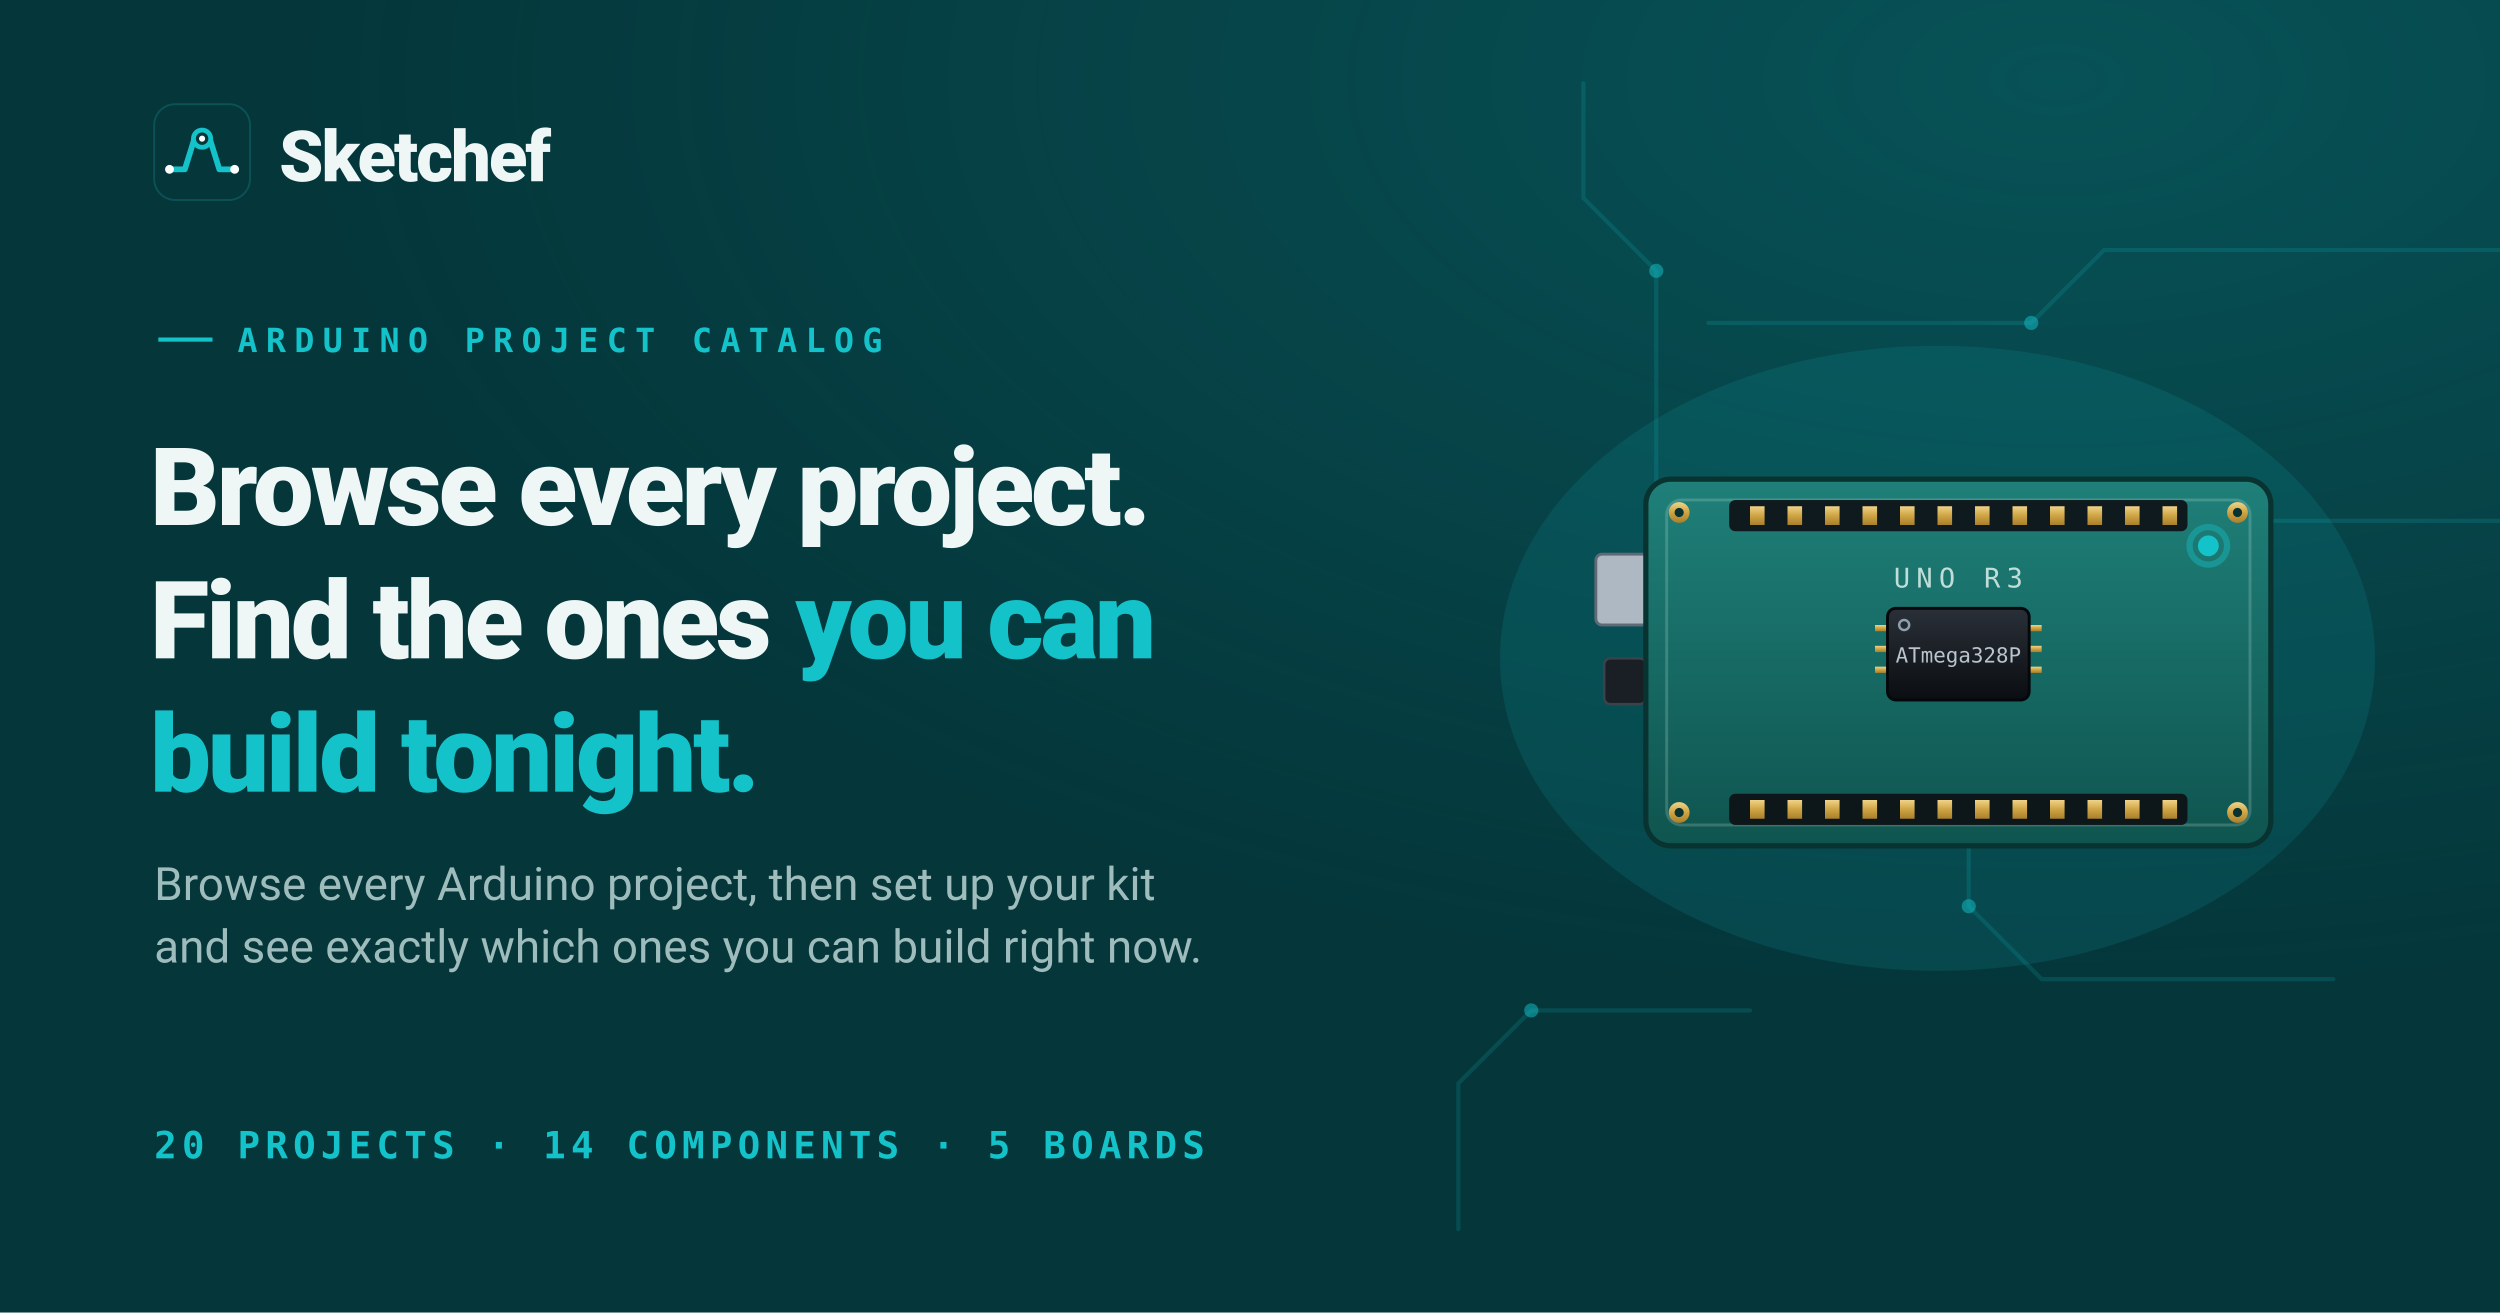
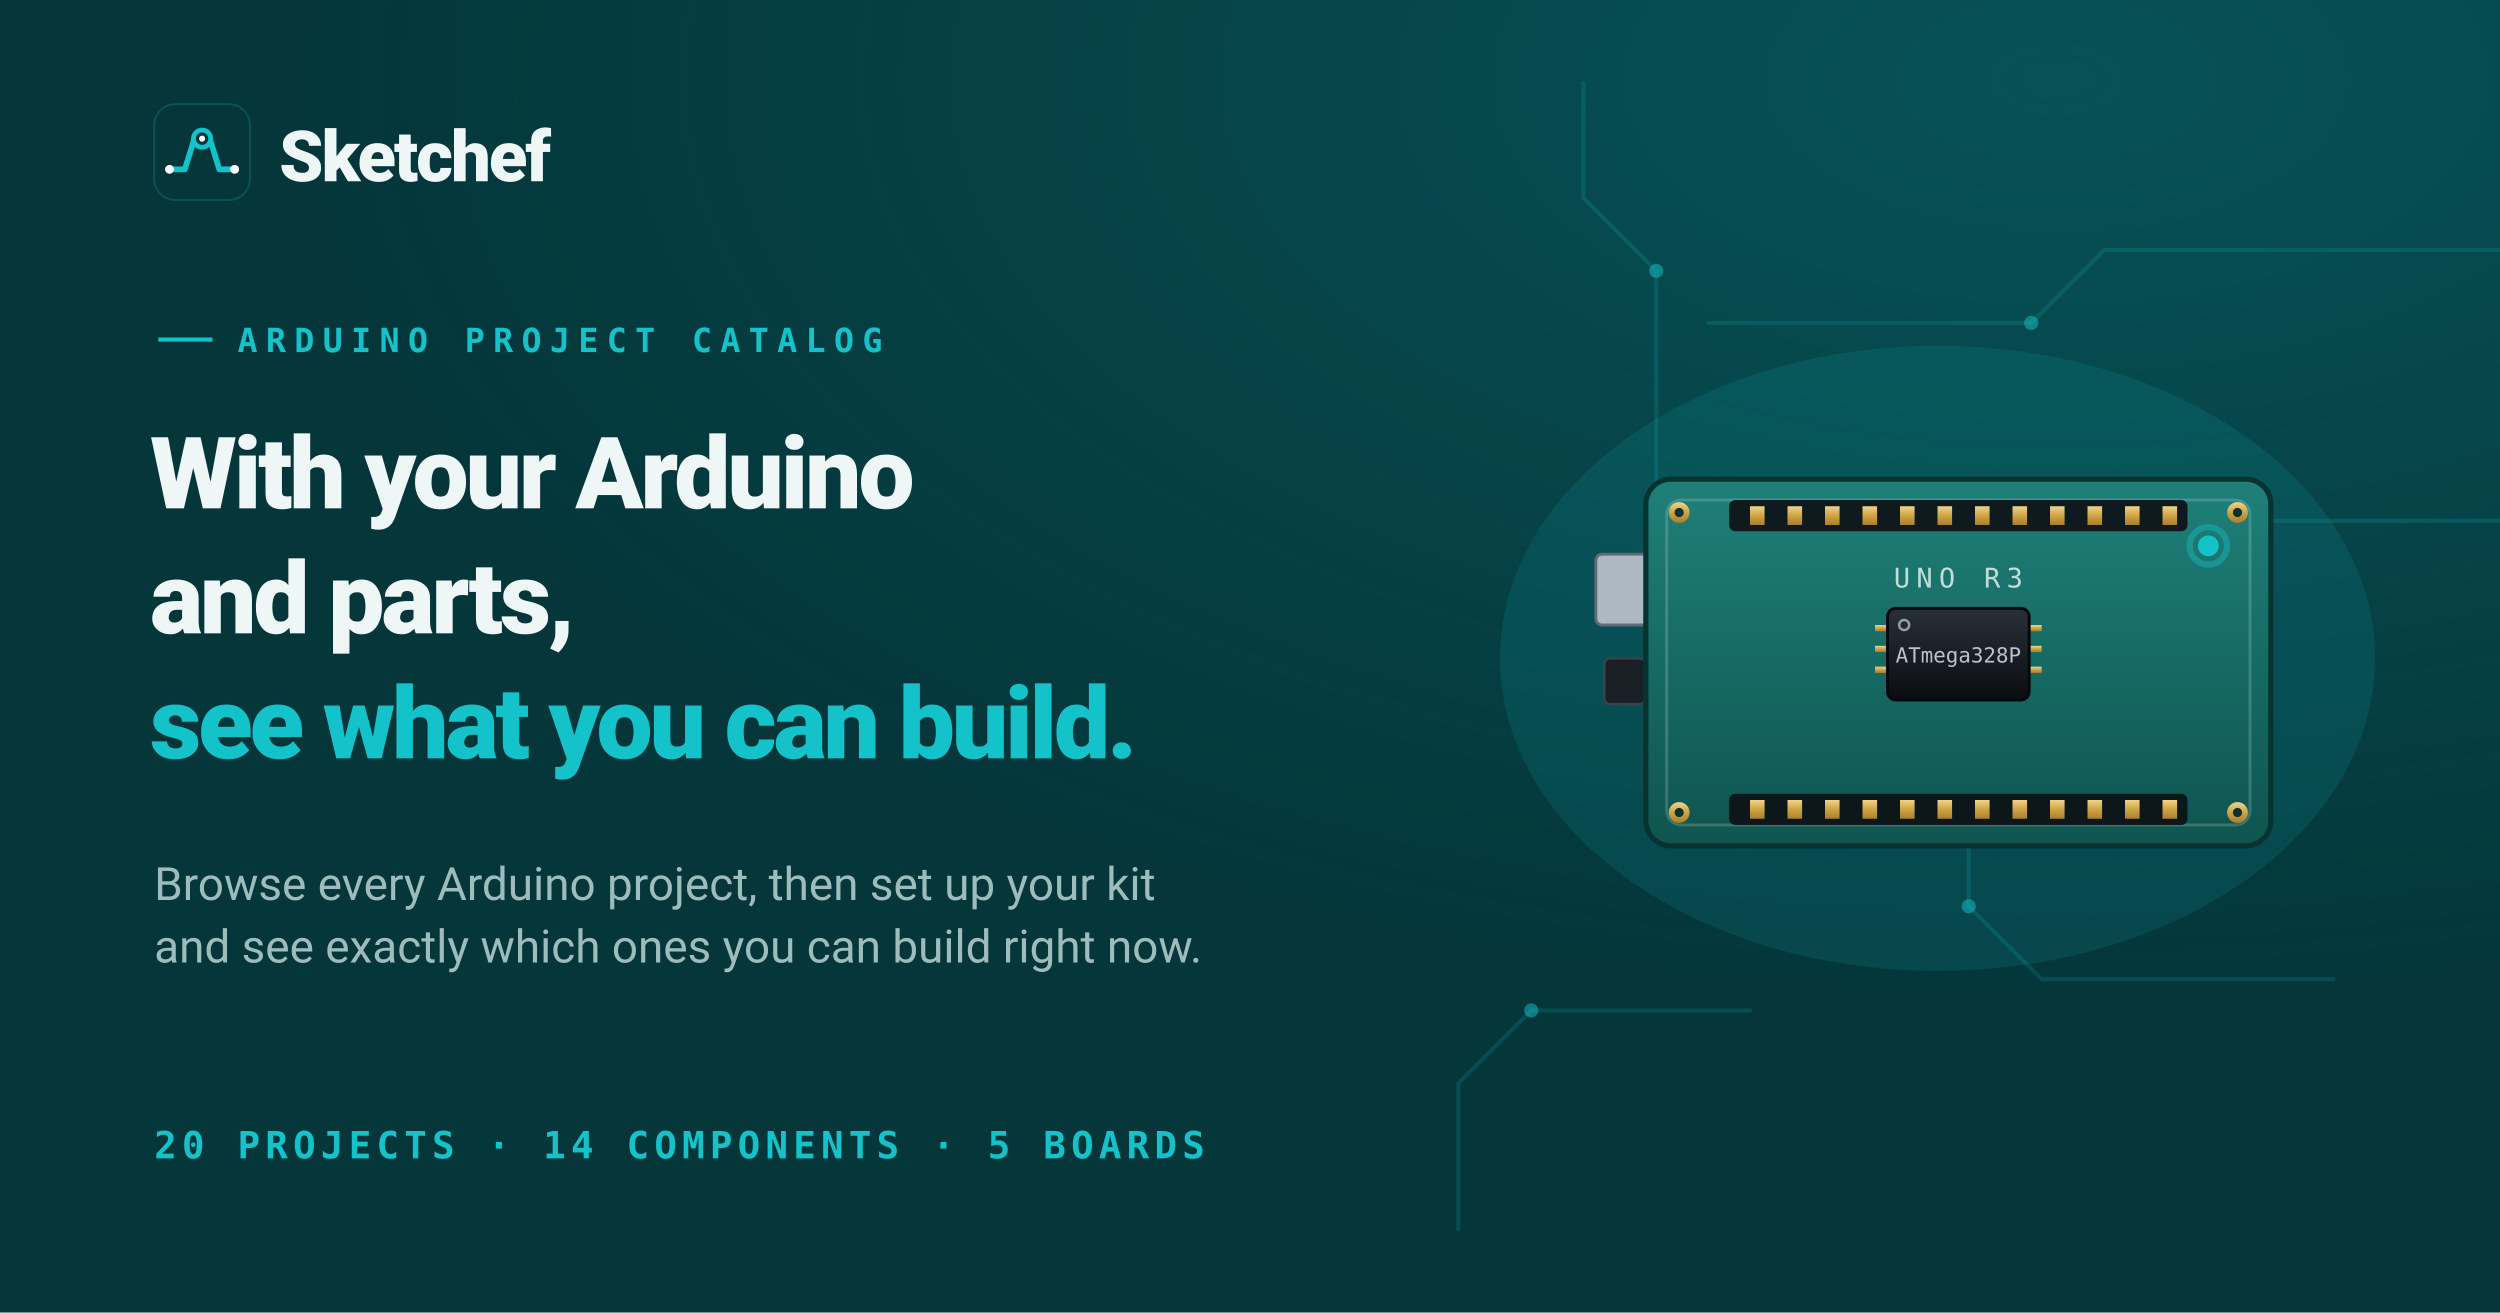
<svg xmlns="http://www.w3.org/2000/svg" viewBox="0 0 1200 630" width="1200" height="630" font-family="'Segoe UI', system-ui, -apple-system, Roboto, Helvetica, Arial, sans-serif">
  <defs>
    <radialGradient id="glow" cx="82%" cy="6%" r="70%">
      <stop offset="0%" stop-color="#14c3ca" stop-opacity="0.20" />
      <stop offset="100%" stop-color="#14c3ca" stop-opacity="0" />
    </radialGradient>
    <linearGradient id="plate" x1="0" y1="0" x2="0" y2="1">
      <stop offset="0" stop-color="#1f8079" />
      <stop offset="1" stop-color="#0f544f" />
    </linearGradient>
    <linearGradient id="gold" x1="0" y1="0" x2="0" y2="1">
      <stop offset="0" stop-color="#f0d488" />
      <stop offset="0.5" stop-color="#cfa444" />
      <stop offset="1" stop-color="#a97f2c" />
    </linearGradient>
    <linearGradient id="chip" x1="0" y1="0" x2="0" y2="1">
      <stop offset="0" stop-color="#2a3038" />
      <stop offset="1" stop-color="#0a0d11" />
    </linearGradient>
  </defs>
  <rect width="1200" height="630" fill="#04363a" />
  <rect width="1200" height="630" fill="url(#glow)" />
  <g fill="none" stroke="#14c3ca" stroke-opacity="0.16" stroke-width="2" stroke-linecap="round" stroke-linejoin="round">
    <path d="M1200 120 H1010 L975 155 H820" />
    <path d="M1200 250 H1050 L1015 285 H900" />
    <path d="M760 40 V95 L795 130 V240" />
    <path d="M1120 470 H980 L945 435 V360" />
    <path d="M700 590 V520 L735 485 H840" />
  </g>
  <g fill="#14c3ca" fill-opacity="0.5">
    <circle cx="975" cy="155" r="3.4" />
    <circle cx="1015" cy="285" r="3.4" />
    <circle cx="795" cy="130" r="3.4" />
    <circle cx="945" cy="435" r="3.4" />
    <circle cx="735" cy="485" r="3.4" />
  </g>
  <g transform="translate(74,50) scale(0.46)">
    <rect width="100" height="100" rx="22" fill="#04363a" stroke="#0a5257" stroke-width="2" />
    <g stroke="#14c3ca" stroke-width="6" stroke-linecap="round" stroke-linejoin="round" fill="none">
      <path d="M16 68 H32 L42 36 H58 L68 68 H84" />
    </g>
    <circle cx="50" cy="36" r="9" fill="#04363a" stroke="#14c3ca" stroke-width="5" />
    <circle cx="50" cy="36" r="3.2" fill="#ffffff" />
    <circle cx="16" cy="68" r="4.6" fill="#ffffff" />
    <circle cx="84" cy="68" r="4.6" fill="#ffffff" />
  </g>
  <text x="134" y="87" font-size="34" font-weight="800" fill="#eef6f6" letter-spacing="-1">Sketchef</text>
  <g font-family="ui-monospace, 'Cascadia Code', Consolas, monospace">
    <line x1="76" y1="163" x2="102" y2="163" stroke="#14c3ca" stroke-width="2" />
    <text x="114" y="169" font-size="16" font-weight="700" fill="#14c3ca" letter-spacing="4">ARDUINO PROJECT CATALOG</text>
  </g>
  <g font-weight="800" letter-spacing="-1.5">
-     <text x="72" y="252" font-size="52" fill="#eef6f6">Browse every project.</text>
-     <text x="72" y="316" font-size="52" fill="#eef6f6">Find the ones <tspan fill="#14c3ca">you can</tspan>
-     </text>
-     <text x="72" y="380" font-size="52" fill="#14c3ca">build tonight.</text>
+     <text x="72" y="244" font-size="48" fill="#eef6f6">With your Arduino</text>
+     <text x="72" y="304" font-size="48" fill="#eef6f6">and parts,</text>
+     <text x="72" y="364" font-size="48" fill="#14c3ca">see what you can build.</text>
  </g>
  <g fill="#9fbcbd" font-size="22">
    <text x="74" y="432">Browse every Arduino project, then set up your kit</text>
    <text x="74" y="462">and see exactly which ones you can build right now.</text>
  </g>
  <text x="74" y="556" font-size="18" font-weight="700" fill="#14c3ca" letter-spacing="2.5" font-family="ui-monospace, 'Cascadia Code', Consolas, monospace">20 PROJECTS · 14 COMPONENTS · 5 BOARDS</text>
  <g transform="translate(760,196)">
    <ellipse cx="170" cy="120" rx="210" ry="150" fill="#14c3ca" fill-opacity="0.12" />
    <rect x="6" y="70" width="26" height="34" rx="3" fill="#aeb8c2" stroke="#5f6a76" stroke-width="1.4" />
    <rect x="10" y="120" width="20" height="22" rx="3" fill="#1a1f26" stroke="#3a424c" stroke-width="1.2" />
    <rect x="30" y="34" width="300" height="176" rx="12" fill="url(#plate)" stroke="#083330" stroke-width="2.5" />
    <rect x="40" y="44" width="280" height="156" rx="7" fill="none" stroke="#ddf1ec" stroke-opacity="0.2" stroke-width="1.4" />
    <g>
      <rect x="70" y="44" width="220" height="15" rx="3" fill="#0c0f14" opacity="0.9" />
      <rect x="70" y="185" width="220" height="15" rx="3" fill="#0c0f14" opacity="0.9" />
    </g>
    <g fill="url(#gold)">
      <rect x="80" y="47" width="7" height="9" />
      <rect x="98" y="47" width="7" height="9" />
      <rect x="116" y="47" width="7" height="9" />
      <rect x="134" y="47" width="7" height="9" />
      <rect x="152" y="47" width="7" height="9" />
      <rect x="170" y="47" width="7" height="9" />
      <rect x="188" y="47" width="7" height="9" />
      <rect x="206" y="47" width="7" height="9" />
      <rect x="224" y="47" width="7" height="9" />
      <rect x="242" y="47" width="7" height="9" />
      <rect x="260" y="47" width="7" height="9" />
      <rect x="278" y="47" width="7" height="9" />
      <rect x="80" y="188" width="7" height="9" />
      <rect x="98" y="188" width="7" height="9" />
      <rect x="116" y="188" width="7" height="9" />
      <rect x="134" y="188" width="7" height="9" />
      <rect x="152" y="188" width="7" height="9" />
      <rect x="170" y="188" width="7" height="9" />
      <rect x="188" y="188" width="7" height="9" />
      <rect x="206" y="188" width="7" height="9" />
      <rect x="224" y="188" width="7" height="9" />
      <rect x="242" y="188" width="7" height="9" />
      <rect x="260" y="188" width="7" height="9" />
      <rect x="278" y="188" width="7" height="9" />
    </g>
    <text x="180" y="86" text-anchor="middle" font-size="13" fill="#ddf1ec" fill-opacity="0.85" letter-spacing="3" font-family="ui-monospace, 'Cascadia Code', Consolas, monospace">UNO R3</text>
    <g fill="url(#gold)">
      <rect x="140" y="104" width="6" height="3" />
      <rect x="140" y="114" width="6" height="3" />
      <rect x="140" y="124" width="6" height="3" />
      <rect x="214" y="104" width="6" height="3" />
      <rect x="214" y="114" width="6" height="3" />
      <rect x="214" y="124" width="6" height="3" />
    </g>
    <rect x="146" y="96" width="68" height="44" rx="4" fill="url(#chip)" stroke="#04070b" stroke-width="1.4" />
    <circle cx="154" cy="104" r="2.4" fill="none" stroke="#8ea0ad" stroke-width="1.2" />
    <text x="180" y="122" text-anchor="middle" font-size="10" fill="#b9c4cd" font-family="ui-monospace, 'Cascadia Code', Consolas, monospace">ATmega328P</text>
    <g>
      <circle cx="46" cy="50" r="5" fill="url(#gold)" />
      <circle cx="46" cy="50" r="2.2" fill="#083330" />
    </g>
    <g>
      <circle cx="314" cy="50" r="5" fill="url(#gold)" />
      <circle cx="314" cy="50" r="2.2" fill="#083330" />
    </g>
    <g>
      <circle cx="46" cy="194" r="5" fill="url(#gold)" />
      <circle cx="46" cy="194" r="2.2" fill="#083330" />
    </g>
    <g>
      <circle cx="314" cy="194" r="5" fill="url(#gold)" />
      <circle cx="314" cy="194" r="2.2" fill="#083330" />
    </g>
    <circle cx="300" cy="66" r="5" fill="#14c3ca" />
    <circle cx="300" cy="66" r="9" fill="none" stroke="#14c3ca" stroke-opacity="0.4" stroke-width="3" />
  </g>
</svg>
